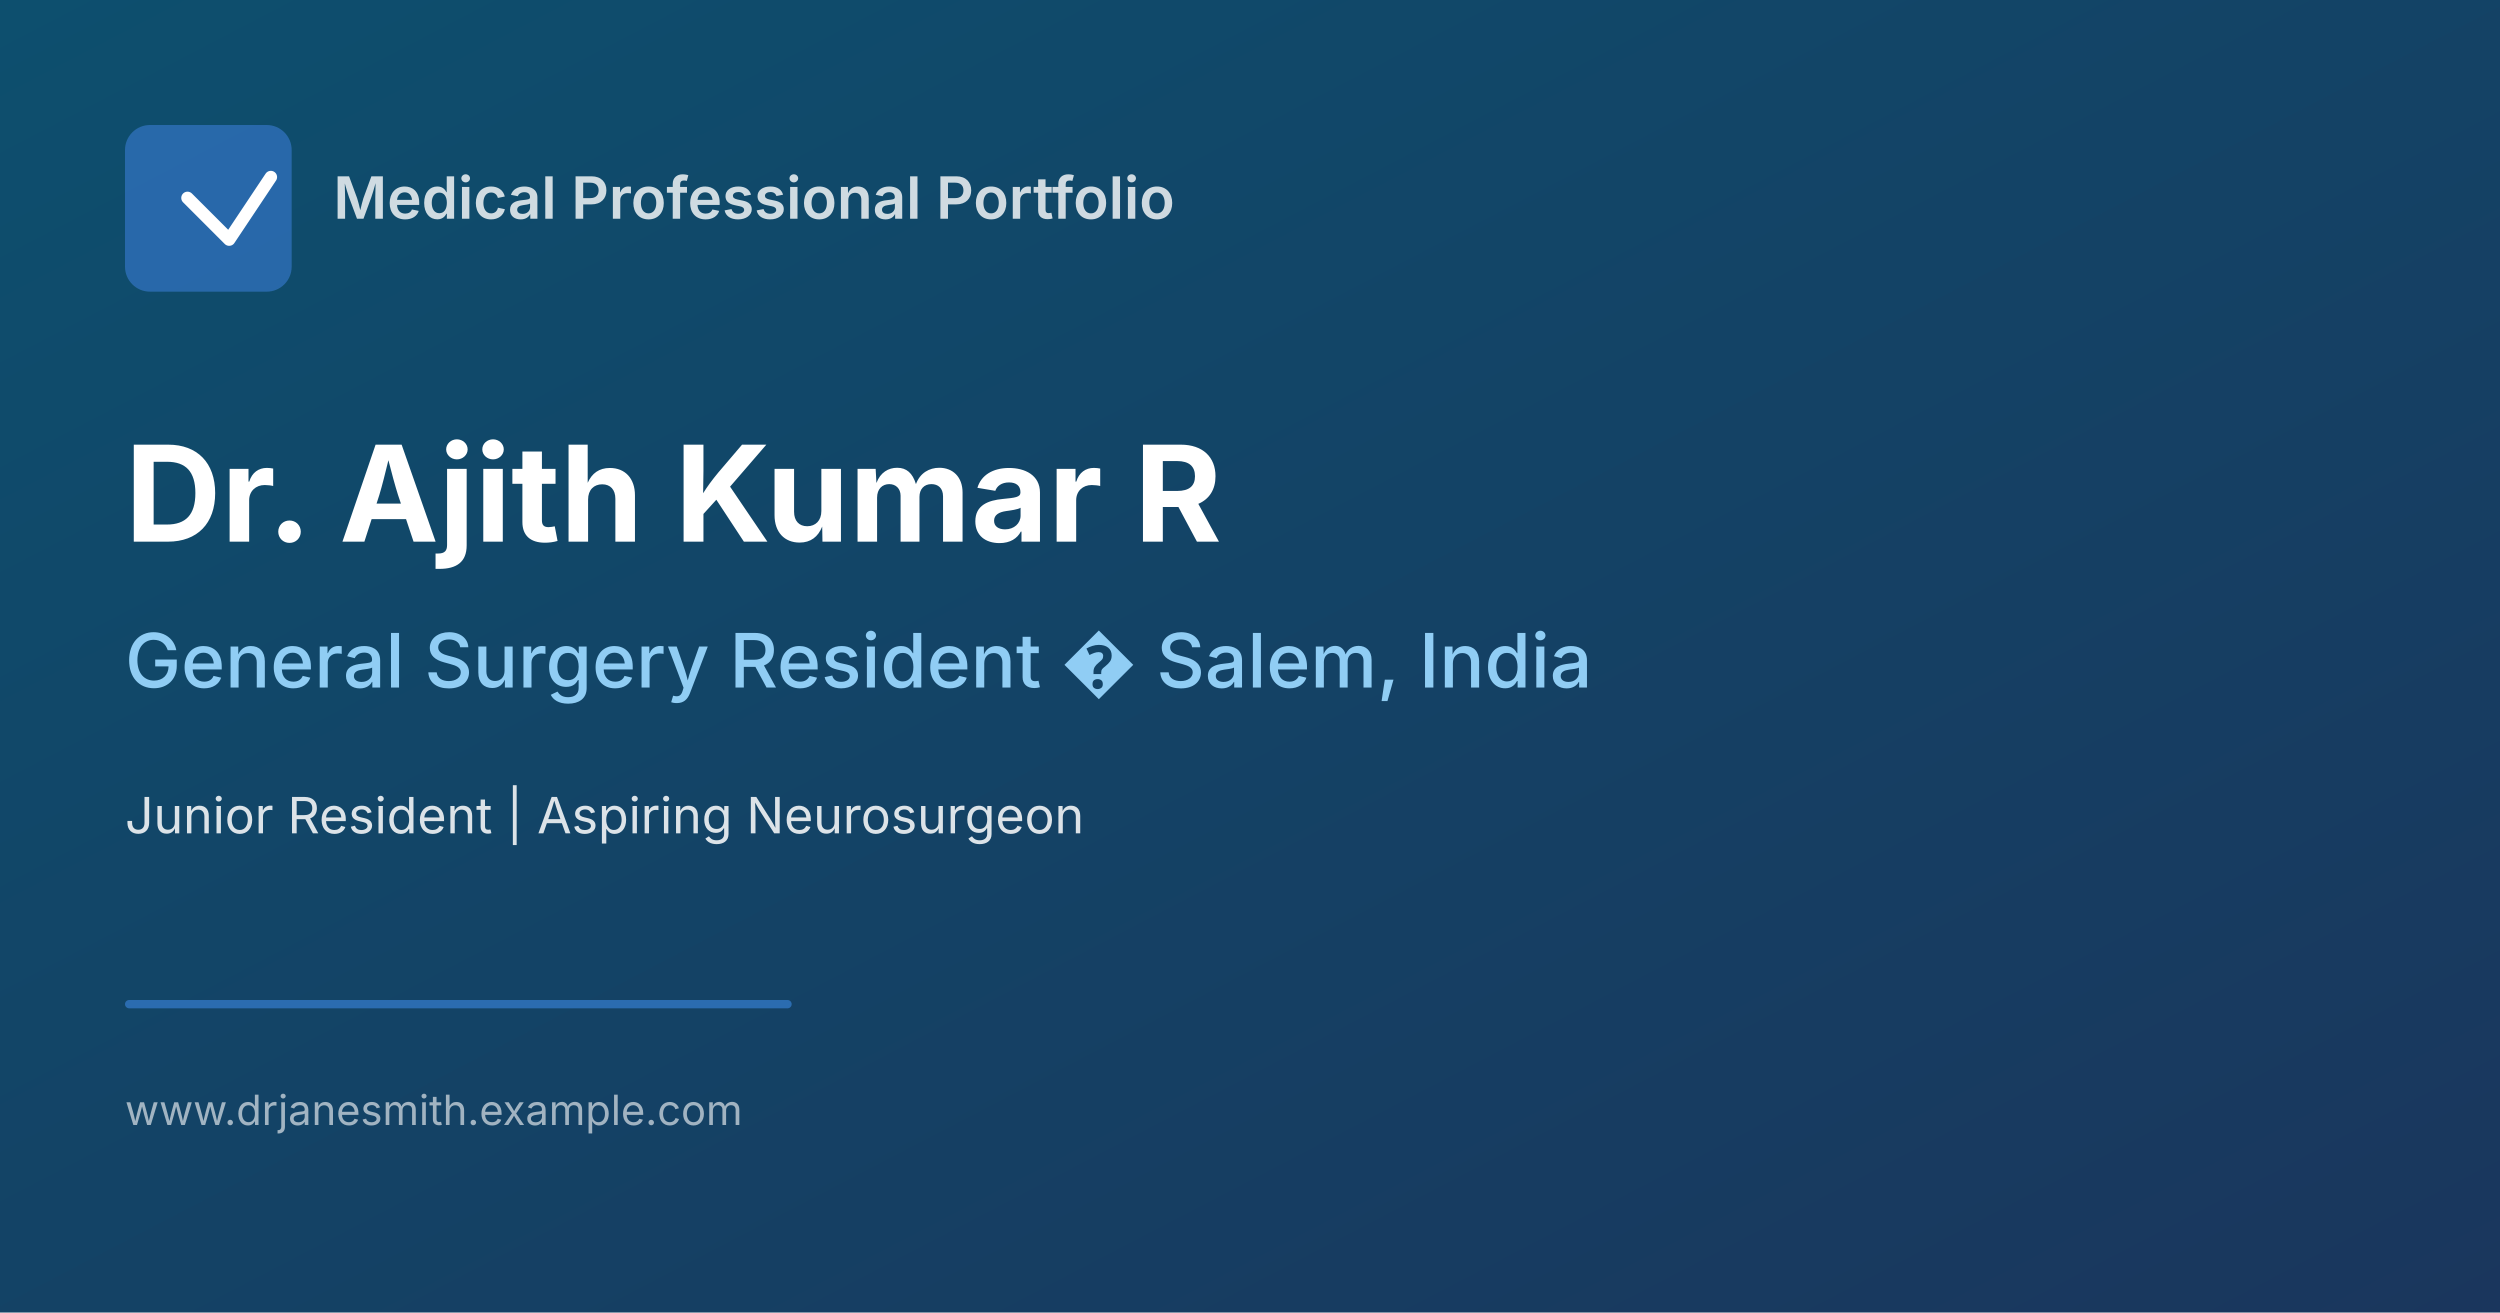
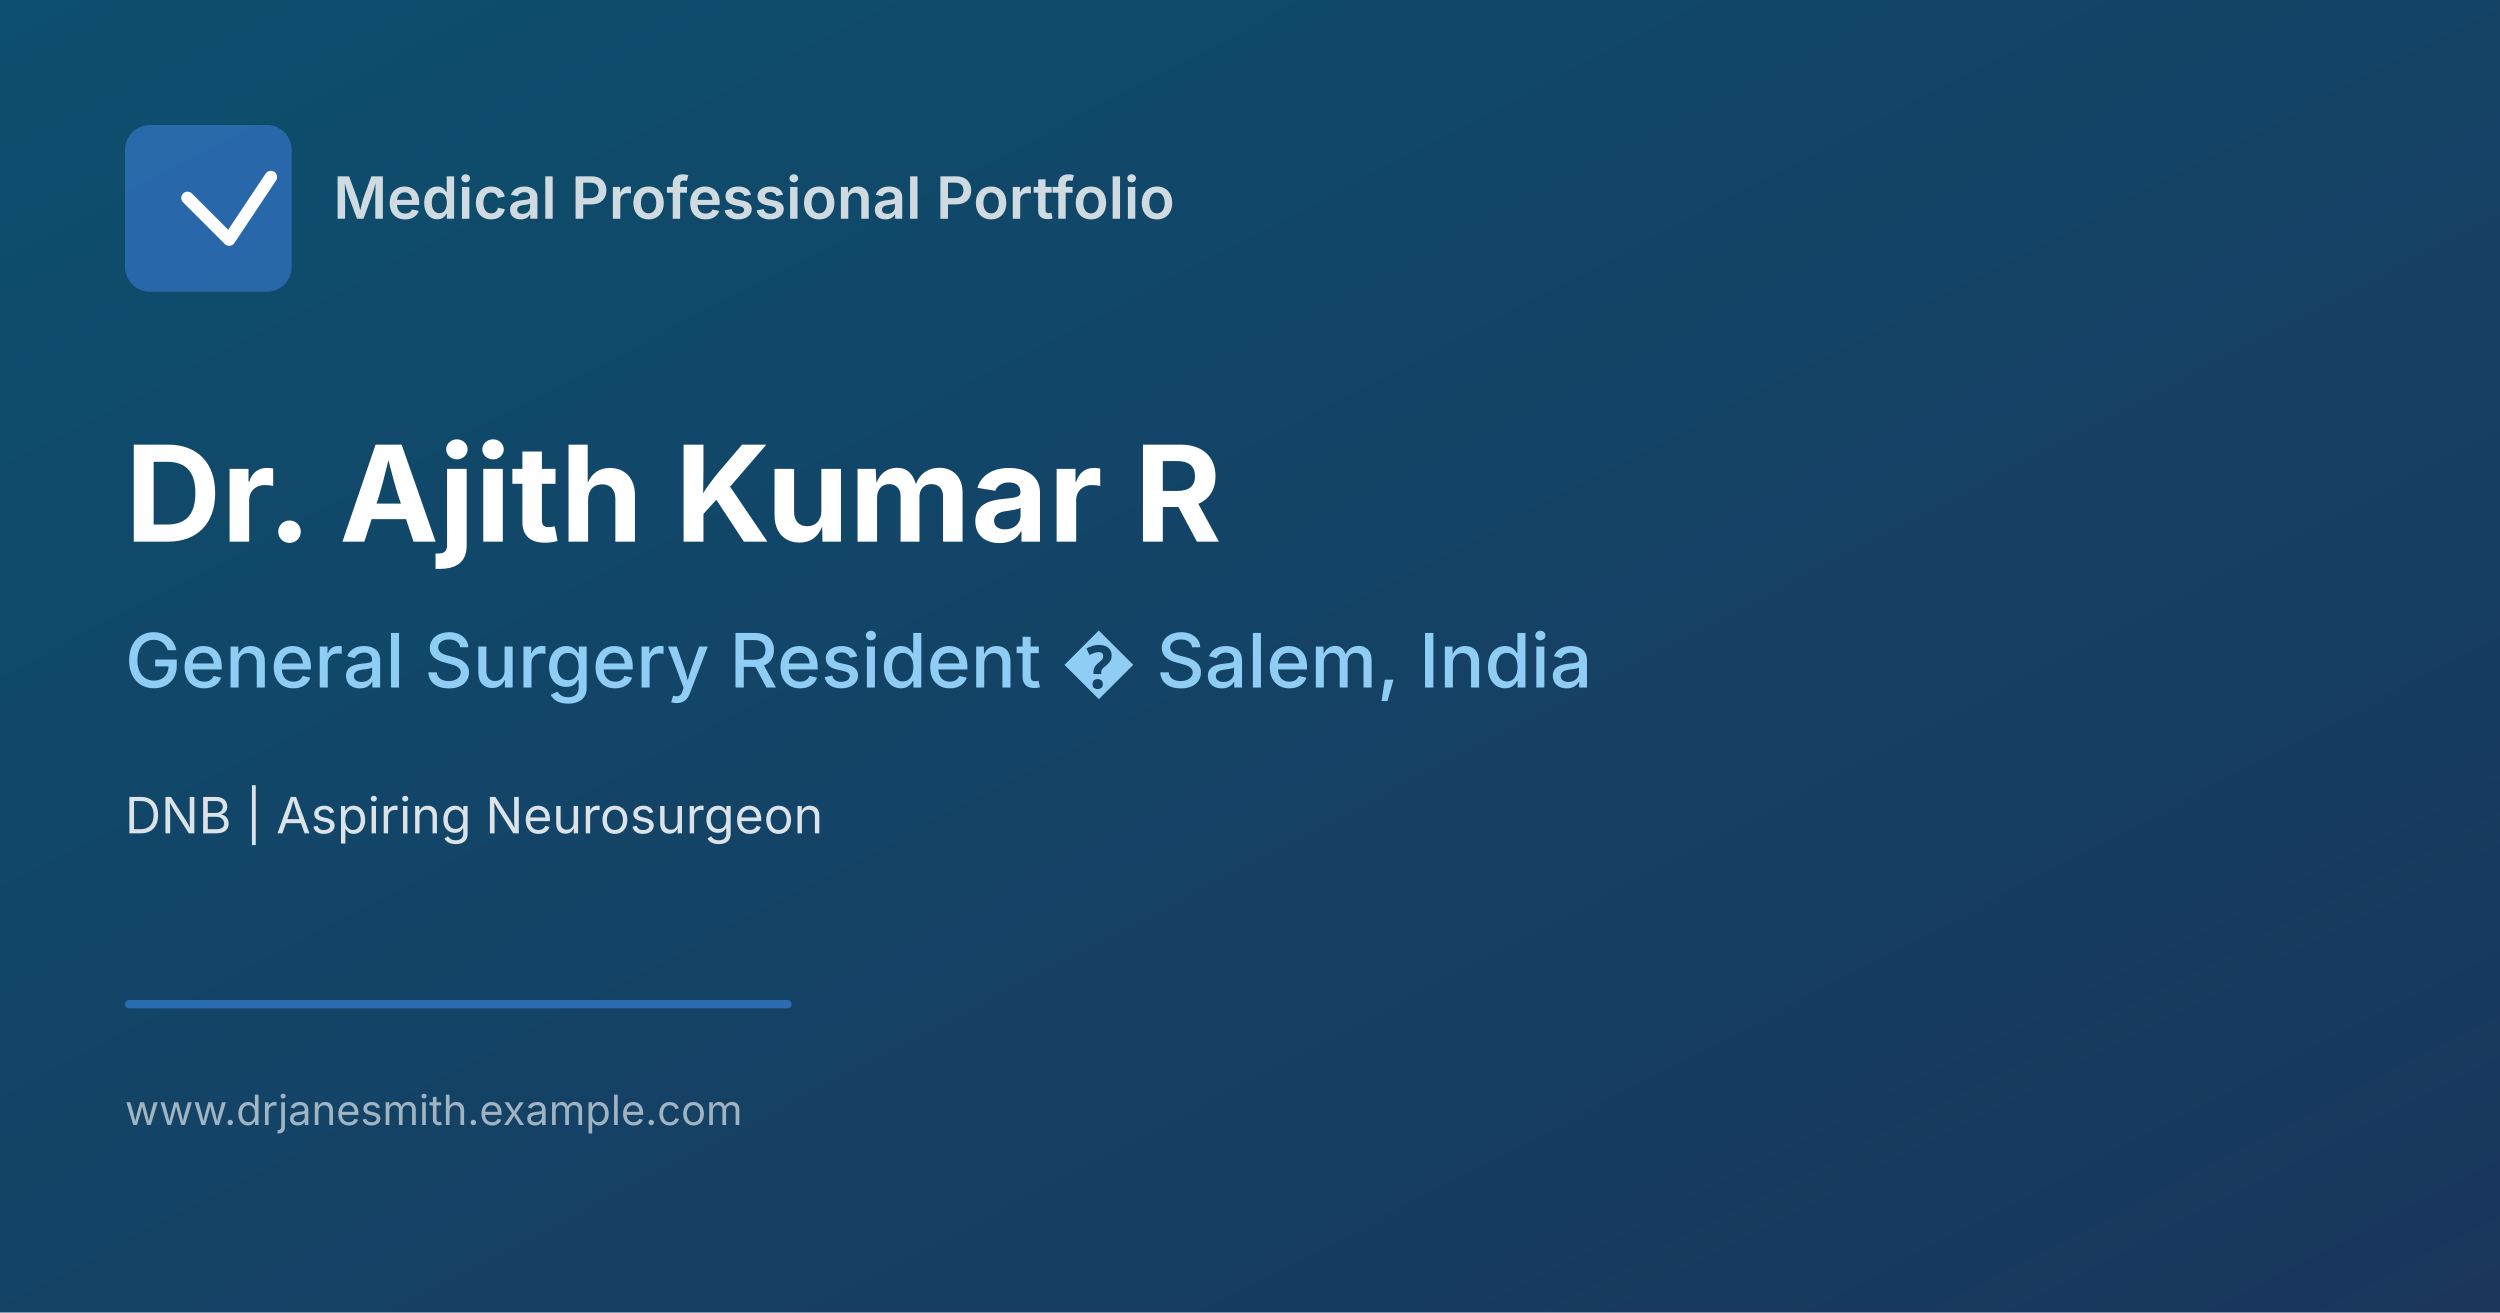
<svg xmlns="http://www.w3.org/2000/svg" width="1200" height="630" viewBox="0 0 1200 630" role="img" aria-label="Dr. Ajith Kumar R � General Surgery Resident">
  <defs>
    <linearGradient id="bg" x1="0%" y1="0%" x2="100%" y2="100%">
      <stop offset="0%" stop-color="#0d4f6e" />
      <stop offset="100%" stop-color="#1a365d" />
    </linearGradient>
  </defs>
  <rect width="1200" height="630" fill="url(#bg)" />
  <rect x="60" y="60" width="80" height="80" rx="12" fill="#2b6cb0" opacity="0.9" />
  <path d="M90 95 L110 115 L130 85" stroke="#fff" stroke-width="6" fill="none" stroke-linecap="round" stroke-linejoin="round" />
  <text x="160" y="105" fill="#ffffff" font-family="Inter, Arial, sans-serif" font-size="28" font-weight="600" opacity="0.8">Medical Professional Portfolio</text>
  <text x="60" y="260" fill="#ffffff" font-family="Inter, Arial, sans-serif" font-size="64" font-weight="700">Dr. Ajith Kumar R</text>
  <text x="60" y="330" fill="#90cdf4" font-family="Inter, Arial, sans-serif" font-size="36" font-weight="500">General Surgery Resident �  Salem, India</text>
-   <text x="60" y="400" fill="#ffffff" font-family="Inter, Arial, sans-serif" font-size="24" opacity="0.85">Junior Resident | Aspiring Neurosurgeon</text>
+   <text x="60" y="400" fill="#ffffff" font-family="Inter, Arial, sans-serif" font-size="24" opacity="0.85">DNB | Aspiring Neurosurgeon</text>
  <rect x="60" y="480" width="320" height="4" fill="#2b6cb0" rx="2" />
  <text x="60" y="540" fill="#ffffff" font-family="Inter, Arial, sans-serif" font-size="20" opacity="0.6">www.drjanesmith.example.com</text>
</svg>
